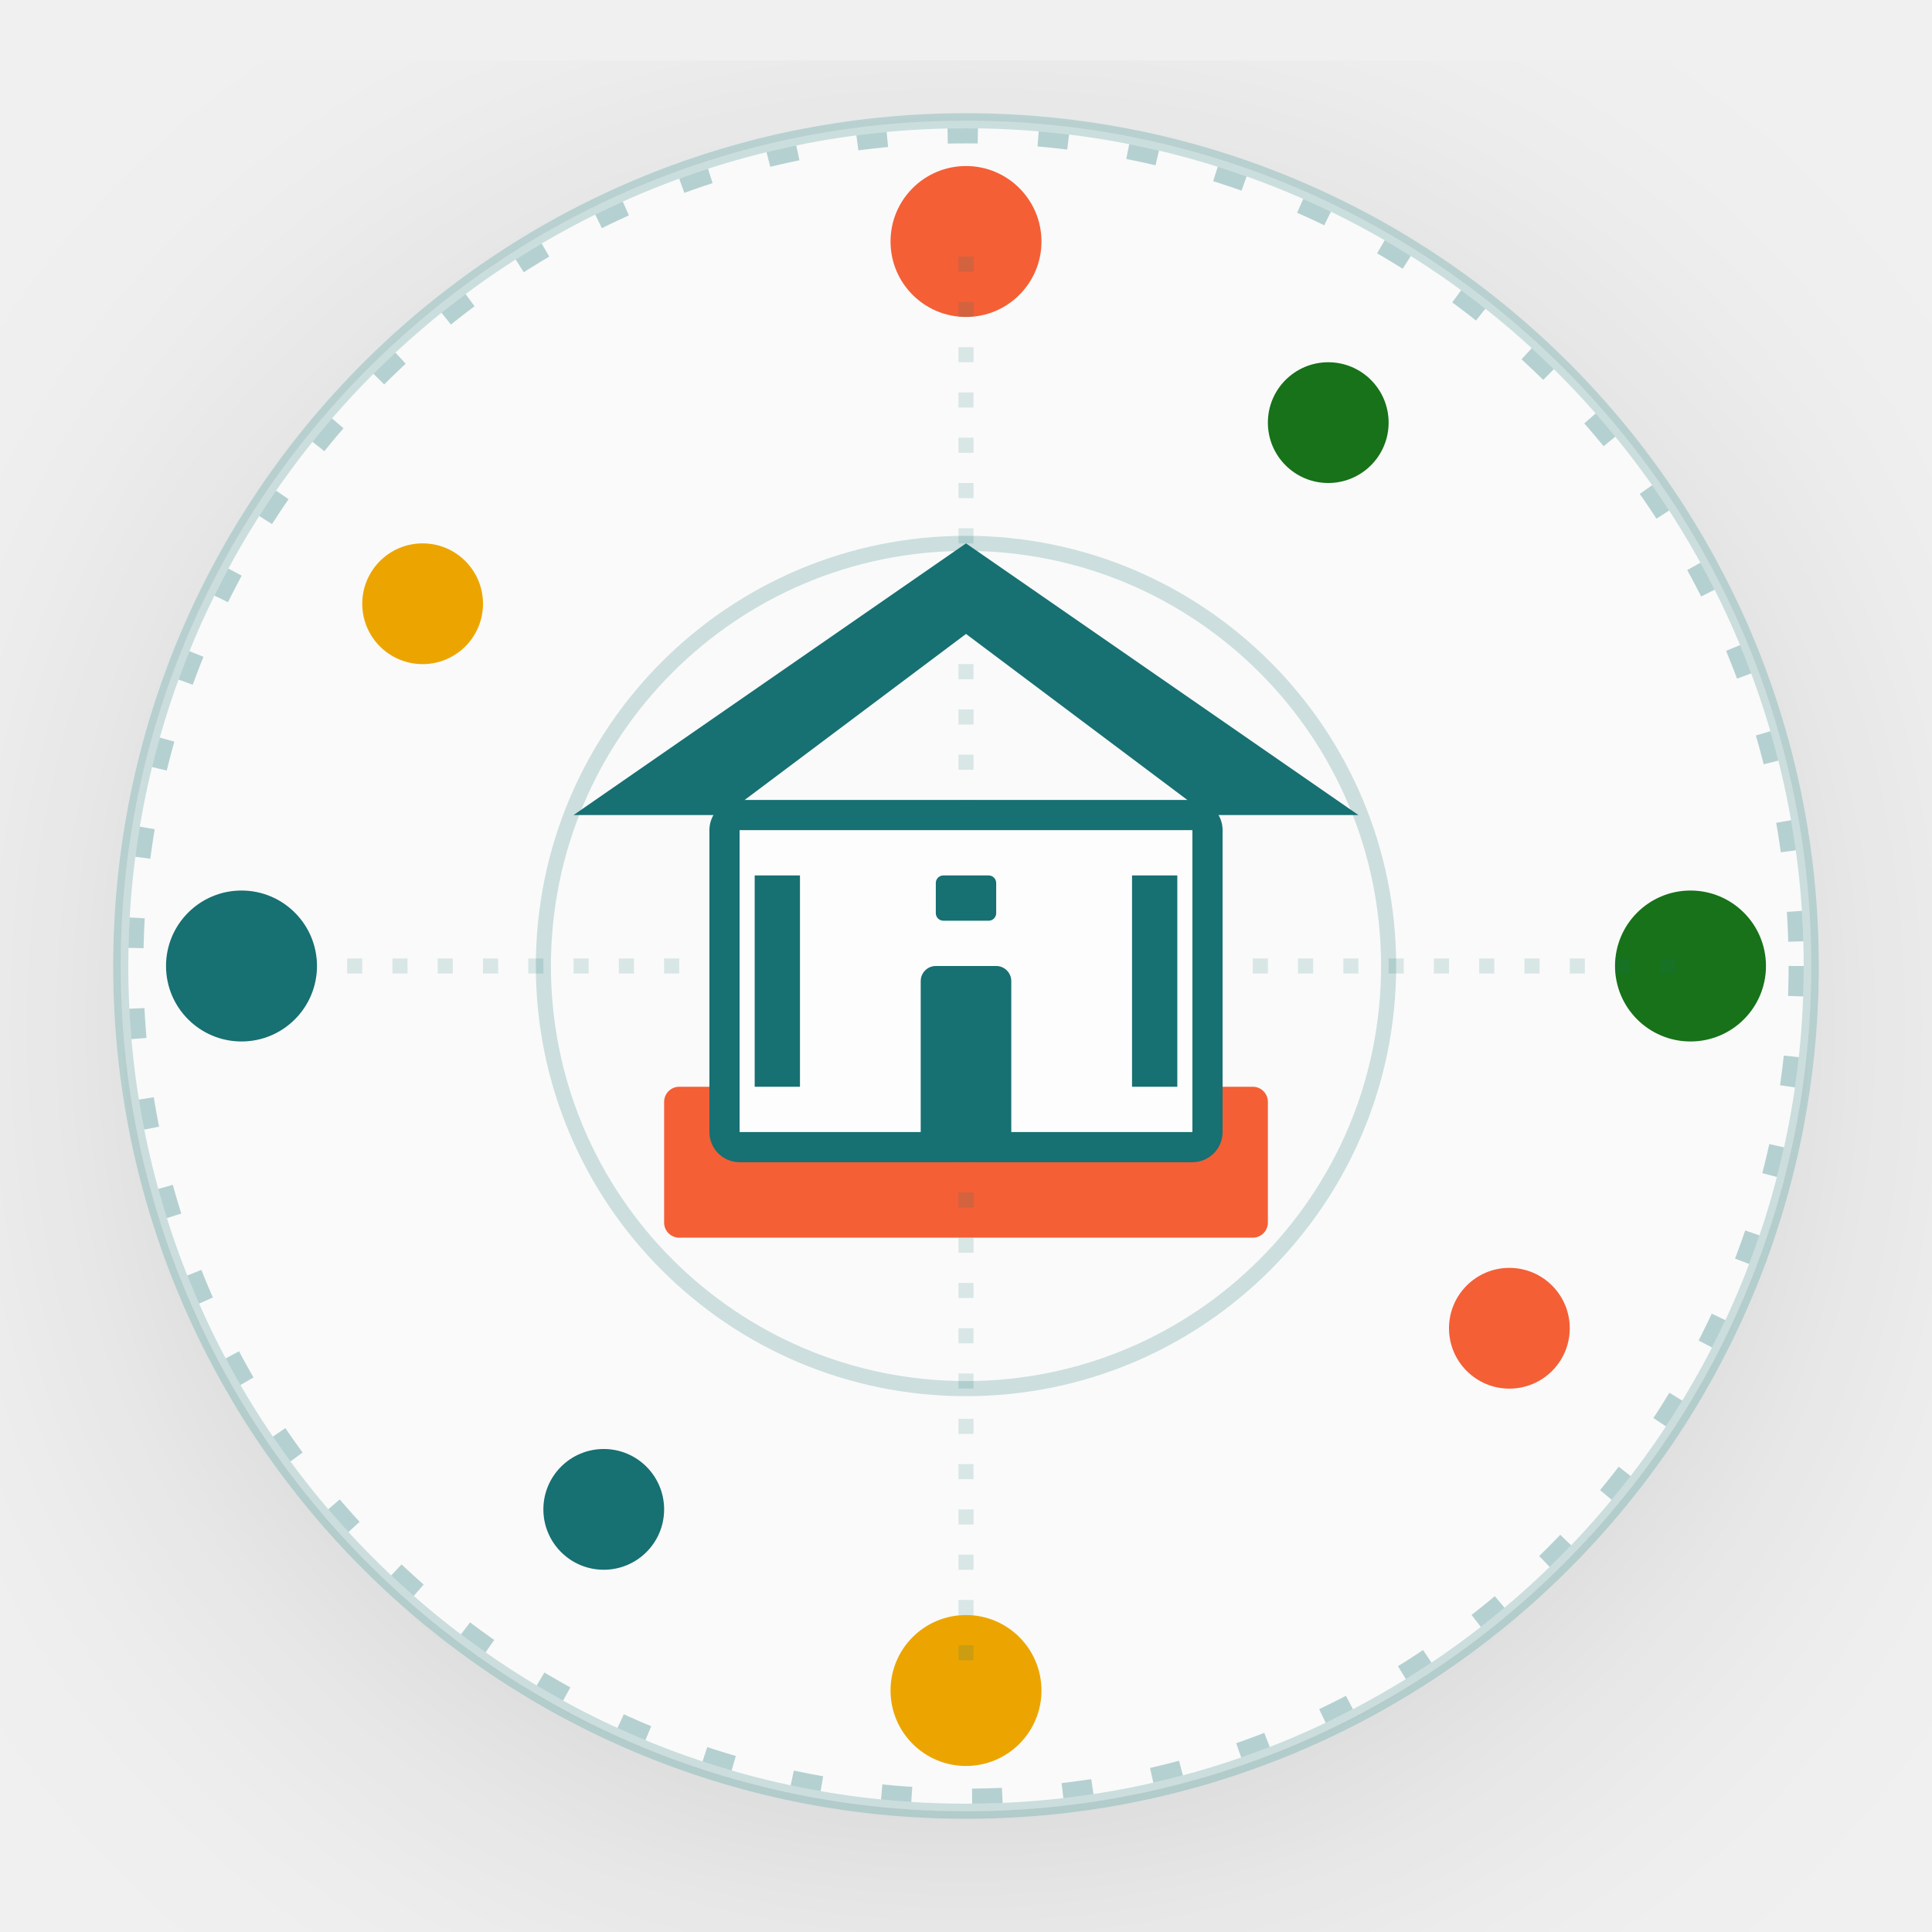
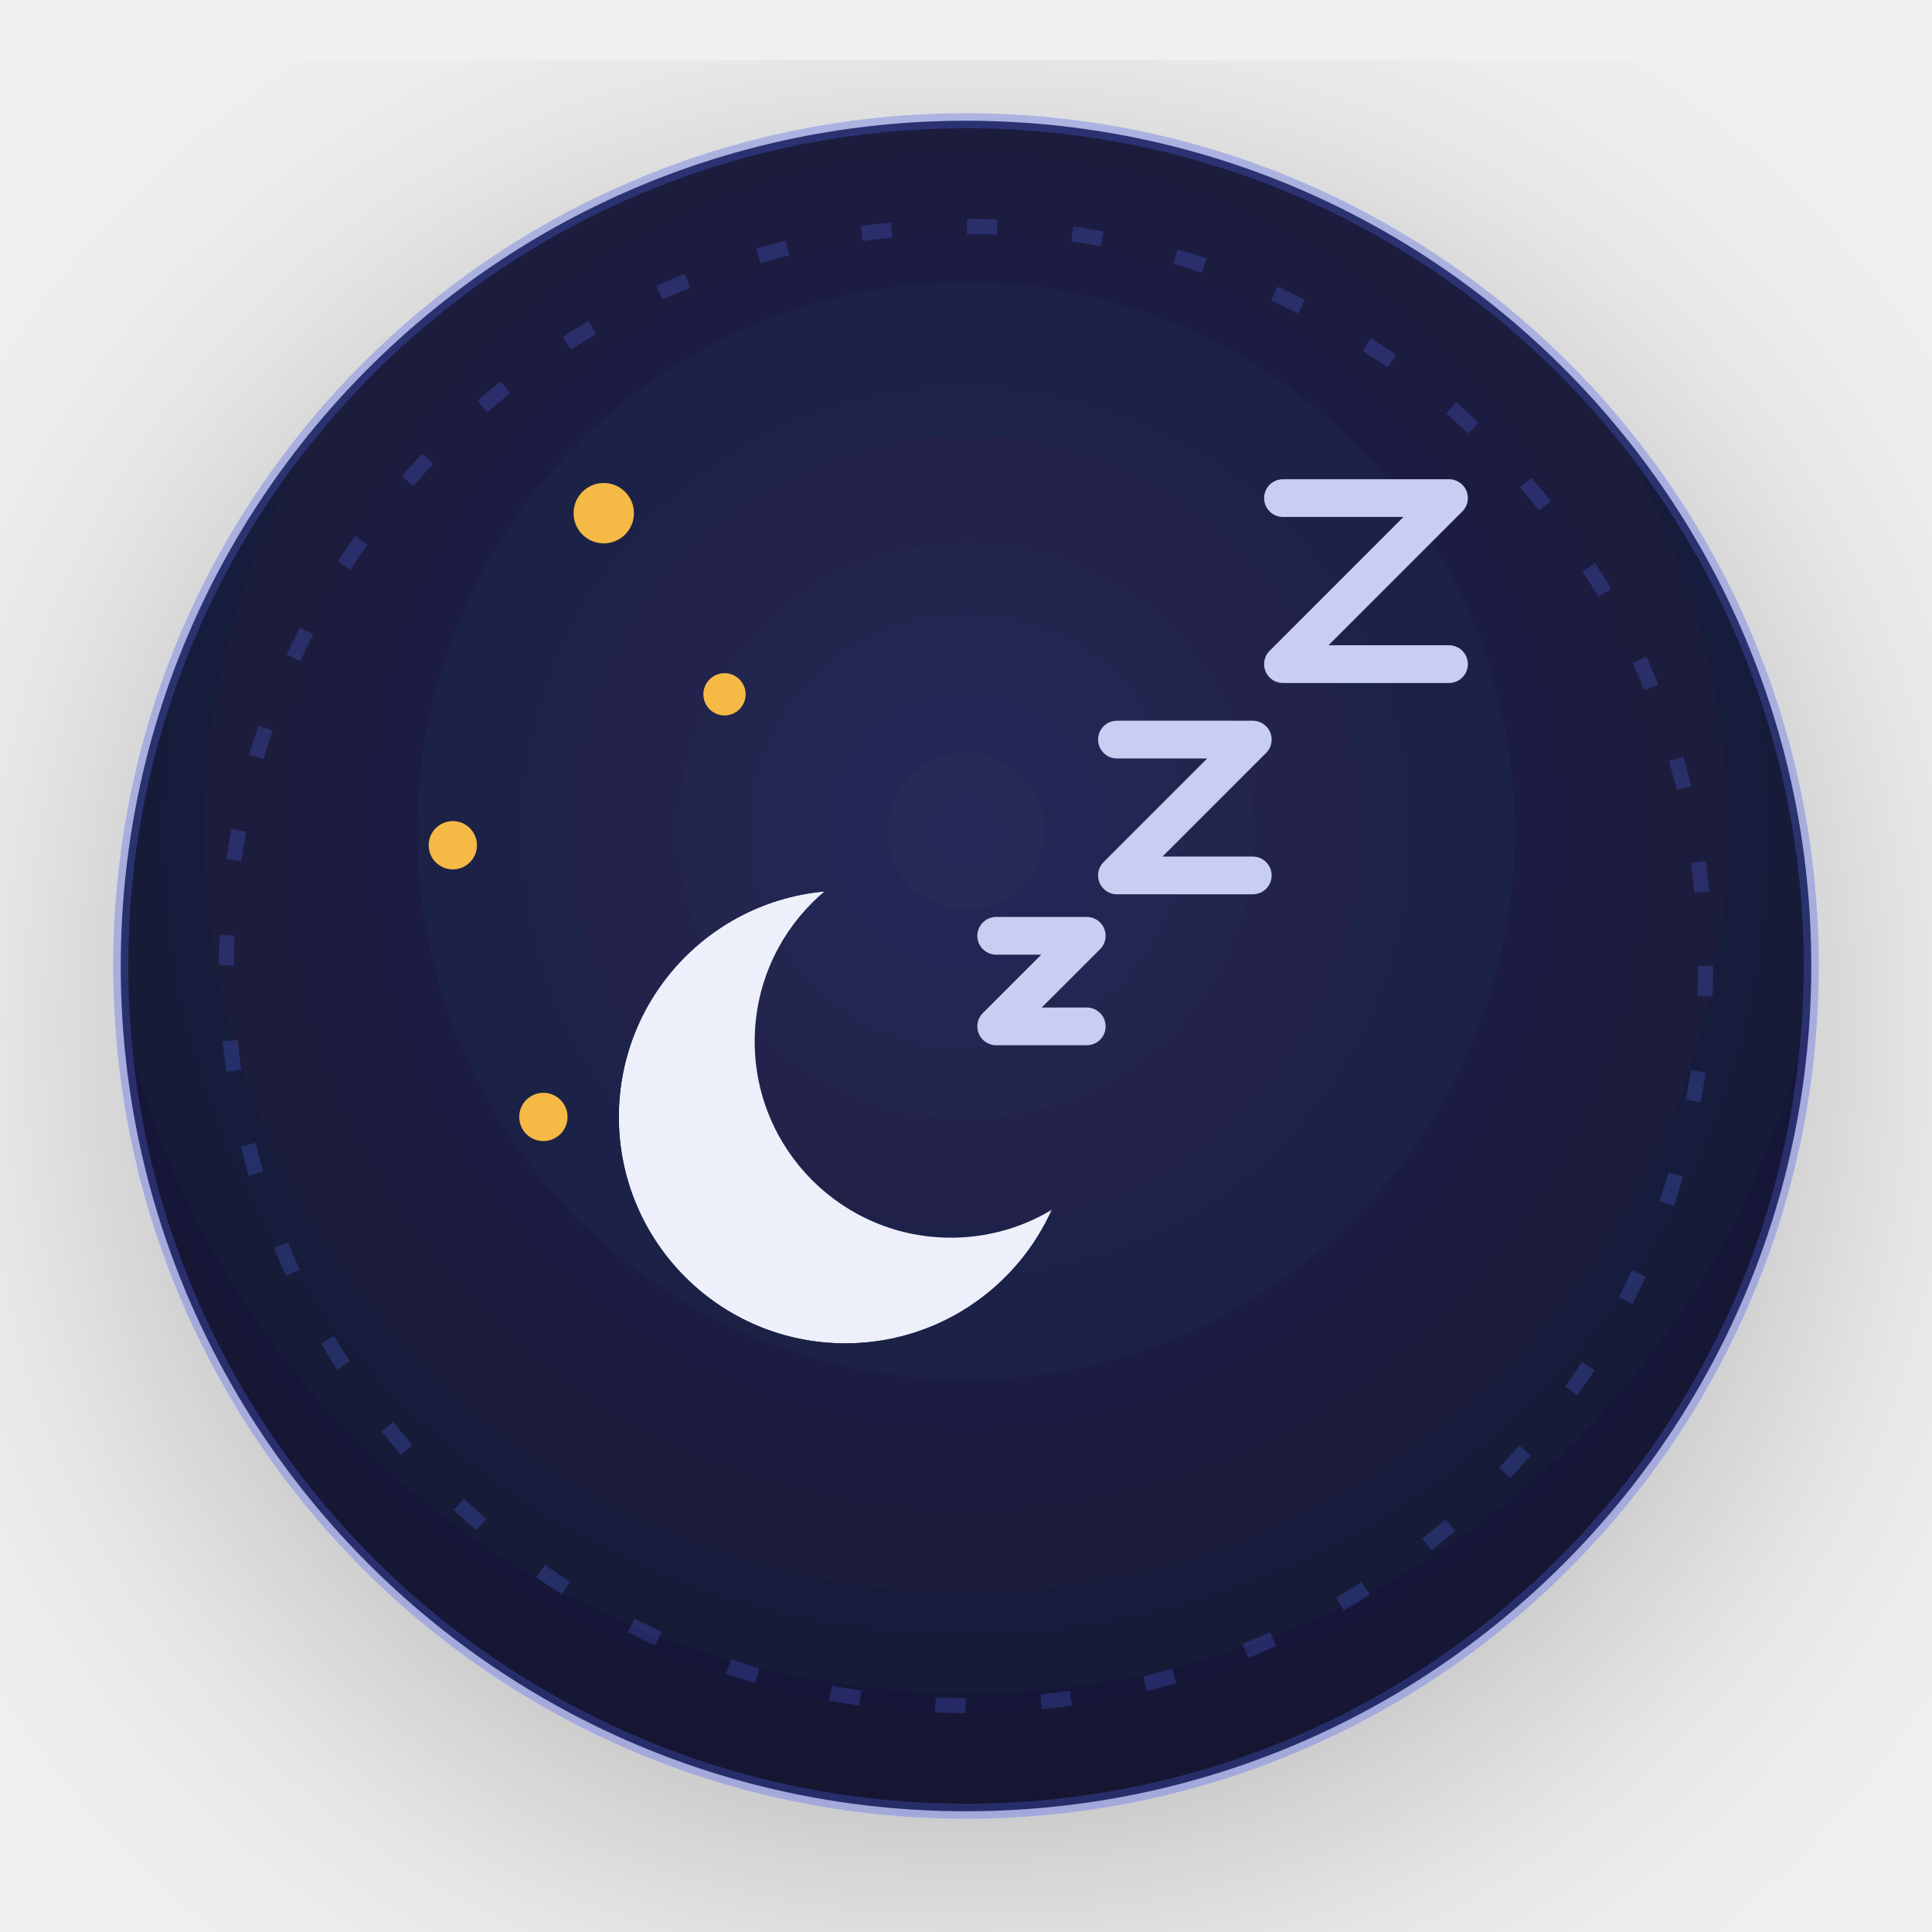
<svg xmlns="http://www.w3.org/2000/svg" width="128" height="128" viewBox="0 0 128 128">
  <defs>
+     <radialGradient id="night" cx="50%" cy="42%" r="65%">
+       <stop offset="0%" stop-color="#262a59" />
+       <stop offset="100%" stop-color="#14152e" />
+     </radialGradient>
+     <mask id="moon-cut">
+       <circle cx="56" cy="74" r="15" fill="#ffffff" />
+       <circle cx="63" cy="69" r="13" fill="#000000" />
+     </mask>
    <style>
-       /* Super clean, cross-browser compatible version */
-       
-       /* Subtle background with floating effect */
-       .background-panel {
-         fill: rgba(253, 253, 253, 0.85);
-         stroke: rgba(23, 112, 114, 0.2);
-         stroke-width: 1;
-         filter: drop-shadow(0 4px 12px rgba(0, 0, 0, 0.15));
+       /* Animations are CSS @keyframes so they run when the SVG is used as an
+          &lt;img&gt; (no external JS). Brand palette: Midnight indigo. */
+       .panel  { filter: drop-shadow(0 4px 12px rgba(0,0,0,0.25)); }
+ 
+       .ring   { transform-origin: 64px 64px; animation: spin 16s linear infinite; }
+       .moon   { transform-origin: 56px 74px; animation: breathe 4s ease-in-out infinite; }
+ 
+       .z1 { animation: rise 3s ease-in-out infinite; }
+       .z2 { animation: rise 3s ease-in-out infinite 1s; }
+       .z3 { animation: rise 3s ease-in-out infinite 2s; }
+ 
+       .s1 { animation: twinkle 2.4s ease-in-out infinite; }
+       .s2 { animation: twinkle 2.4s ease-in-out infinite .8s; }
+       .s3 { animation: twinkle 2.4s ease-in-out infinite 1.6s; }
+       .s4 { animation: twinkle 3.1s ease-in-out infinite .4s; }
+ 
+       @keyframes spin    { to { transform: rotate(360deg); } }
+       @keyframes breathe { 0%,100% { transform: scale(1); } 50% { transform: scale(1.06); } }
+       @keyframes rise {
+         0%   { opacity: 0; transform: translate(0, 8px); }
+         25%  { opacity: 1; }
+         65%  { opacity: 1; }
+         100% { opacity: 0; transform: translate(4px, -12px); }
      }
-       
-       .app-house {
-         fill: #177072;
-         stroke: none;
-       }
-       
-       .app-house-body {
-         fill: #fdfdfd;
-         stroke: #177072;
-         stroke-width: 2;
-       }
-       
-       .app-house-base {
-         fill: #F45F36;
-         stroke: none;
-       }
-       
-       .app-house-door {
-         fill: #177072;
-       }
-       
-       .device-ring {
-         transform-origin: 64px 64px;
-         animation: rotate-smooth 6s linear infinite;
-       }
-       
-       .device-ring-reverse {
-         transform-origin: 64px 64px;
-         animation: rotate-smooth 8s linear infinite reverse;
-       }
-       
-       .center-pulse {
-         transform-origin: 64px 64px;
-         animation: gentle-pulse 4s ease-in-out infinite;
-       }
-       
-       .outer-ring {
-         fill: none;
-         stroke: #177072;
-         stroke-width: 1;
-         stroke-opacity: 0.3;
-         stroke-dasharray: 2,4;
-         transform-origin: 64px 64px;
-         animation: rotate-smooth 10s linear infinite;
-       }
-       
-       @keyframes rotate-smooth {
-         from { transform: rotate(0deg); }
-         to { transform: rotate(360deg); }
-       }
-       
-       @keyframes gentle-pulse {
-         0%, 100% { 
-           transform: scale(1);
-           opacity: 0.95;
-         }
-         50% { 
-           transform: scale(1.03);
-           opacity: 1;
-         }
-       }
-       
-       .device-dot-1 { fill: #F45F36; }
-       .device-dot-2 { fill: #177219; }
-       .device-dot-3 { fill: #ECA500; }
-       .device-dot-4 { fill: #177072; }
+       @keyframes twinkle { 0%,100% { opacity: .2; } 50% { opacity: 1; } }
    </style>
  </defs>
-   <circle class="background-panel" cx="64" cy="64" r="56" />
-   <circle class="outer-ring" cx="64" cy="64" r="55" />
-   <g class="device-ring">
-     <circle class="device-dot-1" cx="64" cy="16" r="5" />
-     <circle class="device-dot-2" cx="112" cy="64" r="5" />
-     <circle class="device-dot-3" cx="64" cy="112" r="5" />
-     <circle class="device-dot-4" cx="16" cy="64" r="5" />
+   <circle class="panel" cx="64" cy="64" r="56" fill="url(#night)" stroke="#4c5bd4" stroke-opacity="0.35" stroke-width="1" />
+   <circle class="ring" cx="64" cy="64" r="49" fill="none" stroke="#4c5bd4" stroke-opacity="0.3" stroke-width="1" stroke-dasharray="2,5" />
+   <g fill="#f5b945">
+     <circle class="s1" cx="40" cy="34" r="2" />
+     <circle class="s2" cx="30" cy="56" r="1.6" />
+     <circle class="s3" cx="48" cy="46" r="1.4" />
+     <circle class="s4" cx="36" cy="74" r="1.6" />
  </g>
-   <g class="device-ring-reverse">
-     <circle class="device-dot-2" cx="88" cy="28" r="4" />
-     <circle class="device-dot-1" cx="100" cy="88" r="4" />
-     <circle class="device-dot-4" cx="40" cy="100" r="4" />
-     <circle class="device-dot-3" cx="28" cy="40" r="4" />
+   <g class="moon">
+     <circle cx="56" cy="74" r="15" fill="#edeffb" mask="url(#moon-cut)" />
  </g>
-   <g class="center-pulse">
-     <rect class="app-house-base" x="44" y="72" width="40" height="10" rx="1" />
-     <rect class="app-house-body" x="48" y="54" width="32" height="22" rx="1" />
-     <path class="app-house" d="M 38 54 L 64 36 L 90 54 L 80 54 L 64 42 L 48 54 Z" />
-     <rect class="app-house-door" x="61" y="64" width="6" height="12" rx="1" />
-     <rect class="app-house" x="50" y="58" width="3" height="14" />
-     <rect class="app-house" x="75" y="58" width="3" height="14" />
-     <rect class="app-house" x="62" y="58" width="4" height="3" rx="0.5" />
-     <circle fill="none" stroke="#177072" stroke-width="1" stroke-opacity="0.2" cx="64" cy="64" r="28" />
-   </g>
-   <g opacity="0.15">
-     <line stroke="#177072" stroke-width="1" x1="64" y1="54" x2="64" y2="16" stroke-dasharray="1,2" />
-     <line stroke="#177072" stroke-width="1" x1="80" y1="64" x2="112" y2="64" stroke-dasharray="1,2" />
-     <line stroke="#177072" stroke-width="1" x1="64" y1="76" x2="64" y2="112" stroke-dasharray="1,2" />
-     <line stroke="#177072" stroke-width="1" x1="48" y1="64" x2="16" y2="64" stroke-dasharray="1,2" />
+   <g fill="none" stroke="#c7cef2" stroke-width="2.5" stroke-linecap="round" stroke-linejoin="round">
+     <path class="z1" d="M 66 62 L 72 62 L 66 68 L 72 68" />
+     <path class="z2" d="M 74 49 L 83 49 L 74 58 L 83 58" />
+     <path class="z3" d="M 85 33 L 96 33 L 85 44 L 96 44" />
  </g>
</svg>
